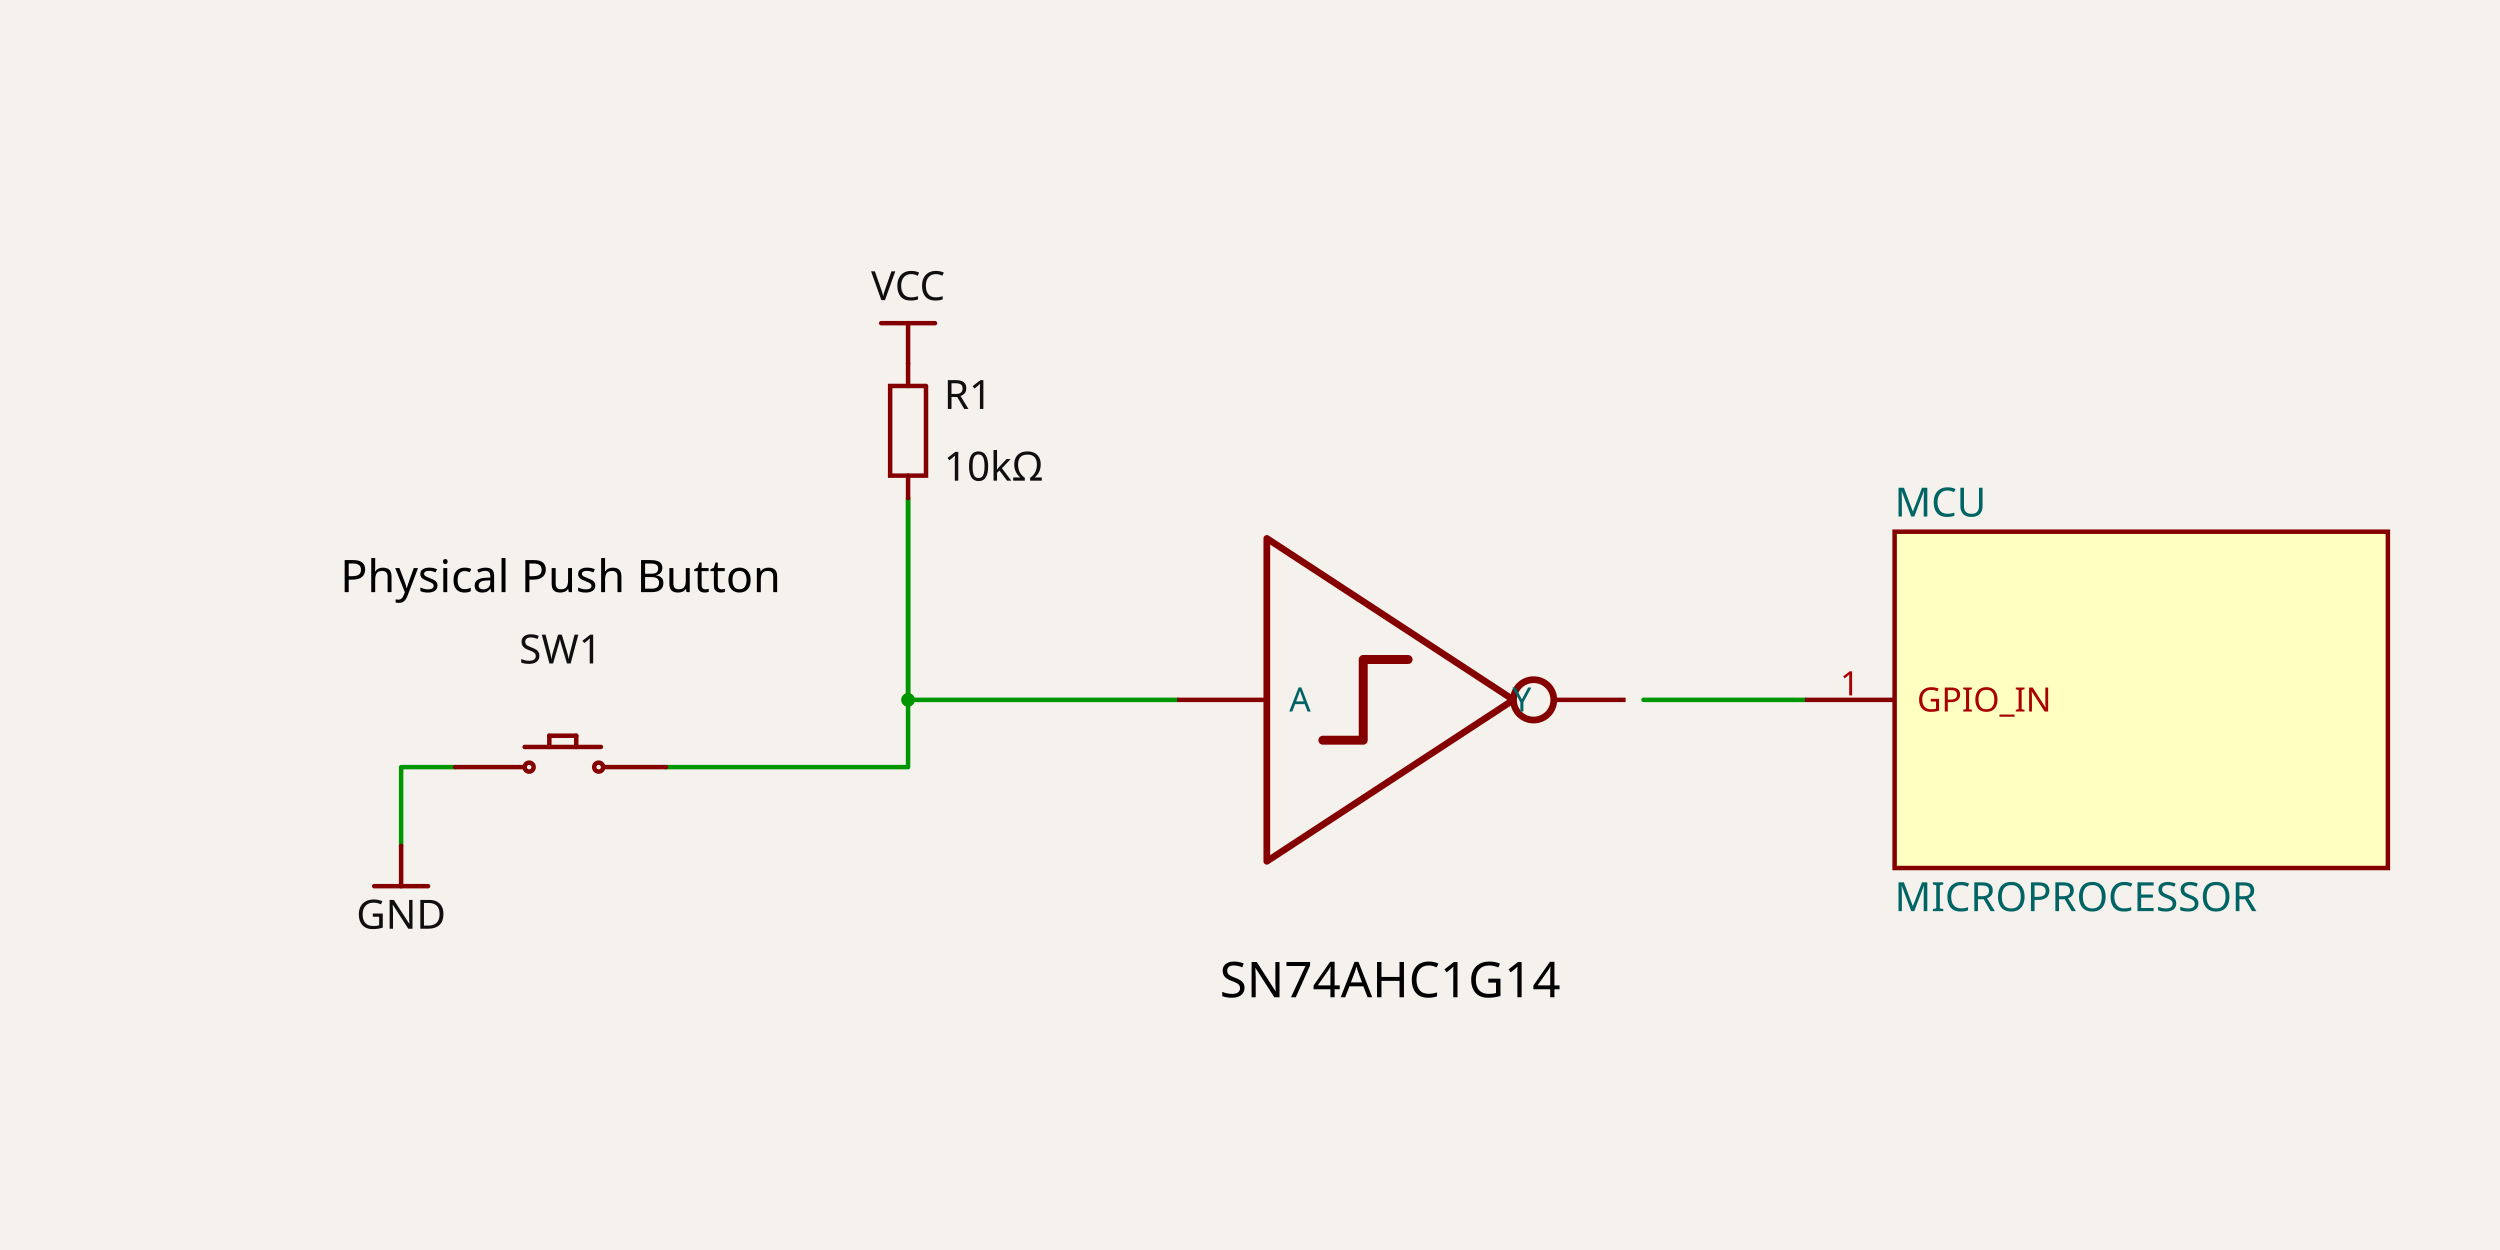
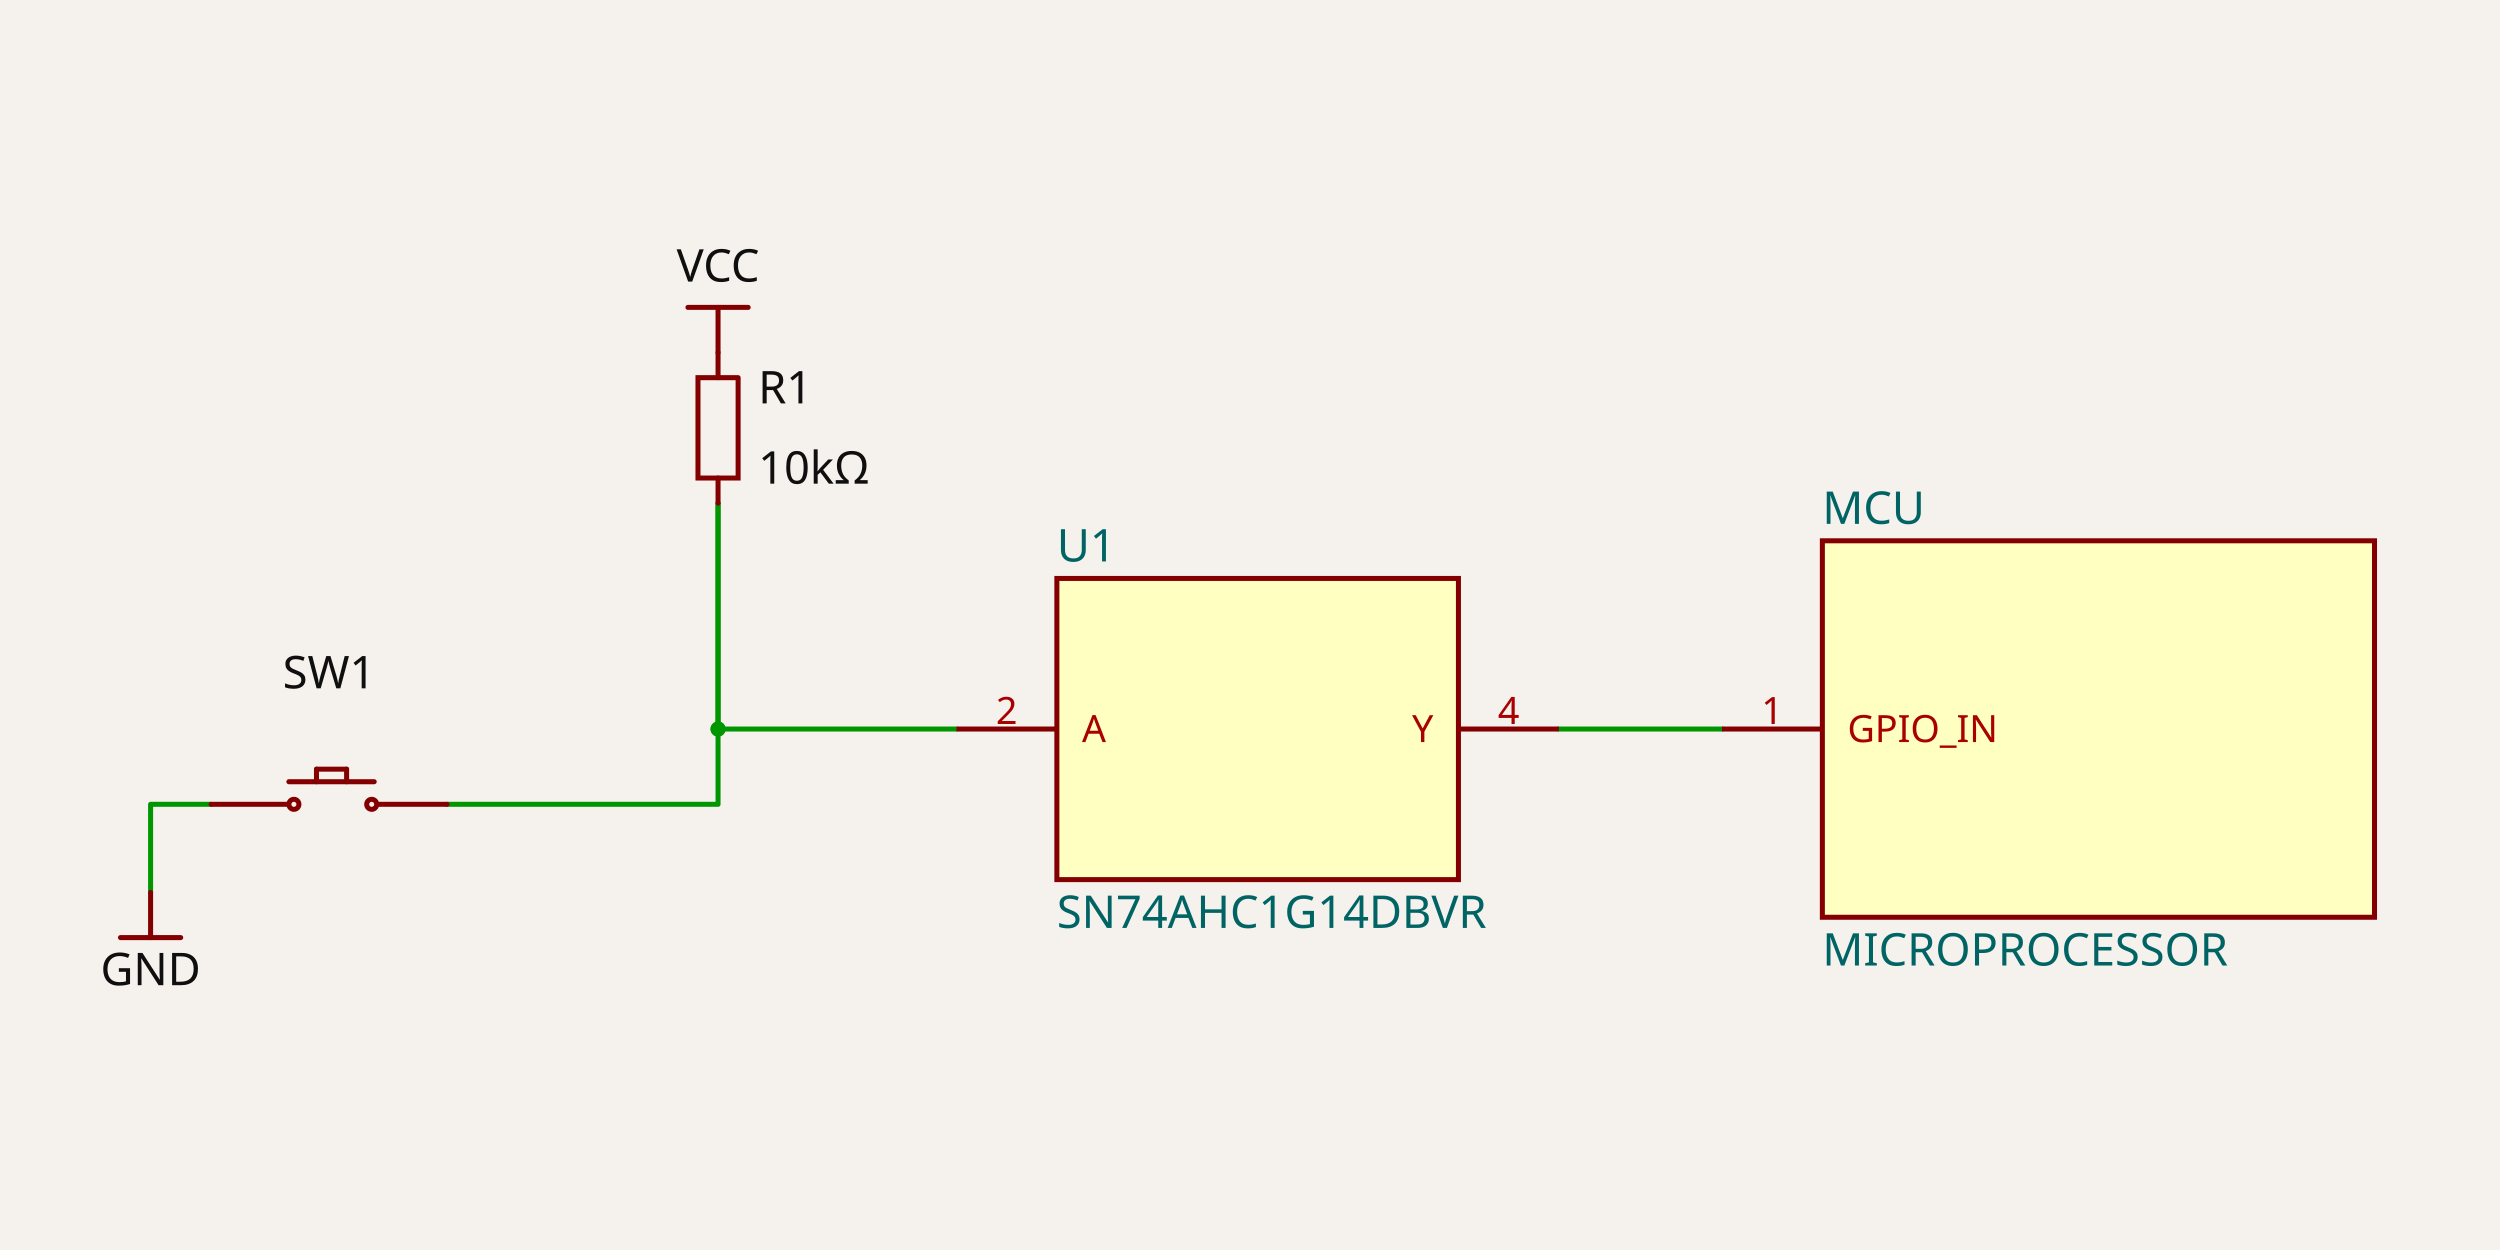
- <svg xmlns="http://www.w3.org/2000/svg" class="tscircuit-schematic" width="1200" height="600" style="background-color: rgb(245, 241, 237)" data-real-to-screen-transform="matrix(107.6233183857,0,0,-107.6233183857,667.264573991,335.931838565)">
+ <svg xmlns="http://www.w3.org/2000/svg" class="tscircuit-schematic" width="1200" height="600" style="background-color: rgb(245, 241, 237)" data-real-to-screen-transform="matrix(120.4698323461,0,0,-120.4698323461,603.6743298866,349.9347455075)">
  <style>
              .boundary { fill: rgb(245, 241, 237); }
              .schematic-boundary { fill: none; stroke: #fff; }
              .component { fill: none; stroke: rgb(132, 0, 0); }
              .chip { fill: rgb(255, 255, 194); stroke: rgb(132, 0, 0); }
              .component-pin { fill: none; stroke: rgb(132, 0, 0); }
              .text { font-family: sans-serif; fill: rgb(0, 150, 0); }
              .pin-number { fill: rgb(169, 0, 0); }
              .port-label { fill: rgb(0, 100, 100); }
              .component-name { fill: rgb(0, 100, 100); }
              
            </style>
  <rect class="boundary" x="0" y="0" width="1200" height="600" />
  <g class="trace sch-trace" data-layer="base" data-circuit-json-type="schematic_trace" data-schematic-trace-id="schematic_trace_0" data-subcircuit-connectivity-map-key="unnamedsubcircuitsubcircuit_source_group_0_connectivity_net0">
-     <path d="M 435.874 239.071 L 435.874 335.932 L 565.022 335.932" class="trace-invisible-hover-outline sch-trace-hitbox" stroke="rgb(0, 150, 0)" fill="none" stroke-width="17.22px" stroke-linecap="round" opacity="0" stroke-linejoin="round" />
-     <path class="sch-trace-path" d="M 435.874 239.071 L 435.874 335.932 L 565.022 335.932" stroke="rgb(0, 150, 0)" fill="none" stroke-width="2.152px" stroke-linecap="round" stroke-linejoin="round" />
+     <path d="M 344.664 241.512 L 344.664 349.935 L 459.111 349.935" class="trace-invisible-hover-outline sch-trace-hitbox" stroke="rgb(0, 150, 0)" fill="none" stroke-width="19.275px" stroke-linecap="round" opacity="0" stroke-linejoin="round" />
+     <path class="sch-trace-path" d="M 344.664 241.512 L 344.664 349.935 L 459.111 349.935" stroke="rgb(0, 150, 0)" fill="none" stroke-width="2.409px" stroke-linecap="round" stroke-linejoin="round" />
  </g>
  <g class="trace sch-trace" data-layer="base" data-circuit-json-type="schematic_trace" data-schematic-trace-id="schematic_trace_1" data-subcircuit-connectivity-map-key="unnamedsubcircuitsubcircuit_source_group_0_connectivity_net0">
-     <path d="M 319.641 368.219 L 435.874 368.219 L 435.874 239.071" class="trace-invisible-hover-outline sch-trace-hitbox" stroke="rgb(0, 150, 0)" fill="none" stroke-width="17.22px" stroke-linecap="round" opacity="0" stroke-linejoin="round" />
-     <path class="sch-trace-path" d="M 319.641 368.219 L 435.874 368.219 L 435.874 239.071" stroke="rgb(0, 150, 0)" fill="none" stroke-width="2.152px" stroke-linecap="round" stroke-linejoin="round" />
+     <path d="M 214.557 386.076 L 344.664 386.076 L 344.664 241.512" class="trace-invisible-hover-outline sch-trace-hitbox" stroke="rgb(0, 150, 0)" fill="none" stroke-width="19.275px" stroke-linecap="round" opacity="0" stroke-linejoin="round" />
+     <path class="sch-trace-path" d="M 214.557 386.076 L 344.664 386.076 L 344.664 241.512" stroke="rgb(0, 150, 0)" fill="none" stroke-width="2.409px" stroke-linecap="round" stroke-linejoin="round" />
  </g>
  <g class="trace sch-trace" data-layer="base" data-circuit-json-type="schematic_trace" data-schematic-trace-id="schematic_trace_2" data-subcircuit-connectivity-map-key="unnamedsubcircuitsubcircuit_source_group_0_connectivity_net1">
-     <path d="M 788.879 335.932 L 866.368 335.932" class="trace-invisible-hover-outline sch-trace-hitbox" stroke="rgb(0, 150, 0)" fill="none" stroke-width="17.22px" stroke-linecap="round" opacity="0" stroke-linejoin="round" />
-     <path class="sch-trace-path" d="M 788.879 335.932 L 866.368 335.932" stroke="rgb(0, 150, 0)" fill="none" stroke-width="2.152px" stroke-linecap="round" stroke-linejoin="round" />
+     <path d="M 748.238 349.935 L 826.544 349.935" class="trace-invisible-hover-outline sch-trace-hitbox" stroke="rgb(0, 150, 0)" fill="none" stroke-width="19.275px" stroke-linecap="round" opacity="0" stroke-linejoin="round" />
+     <path class="sch-trace-path" d="M 748.238 349.935 L 826.544 349.935" stroke="rgb(0, 150, 0)" fill="none" stroke-width="2.409px" stroke-linecap="round" stroke-linejoin="round" />
  </g>
  <g class="trace sch-trace" data-layer="base" data-circuit-json-type="schematic_trace" data-schematic-trace-id="schematic_trace_3" data-subcircuit-connectivity-map-key="unnamedsubcircuitsubcircuit_source_group_0_connectivity_net3">
-     <path d="M 218.475 368.219 L 192.538 368.219 L 192.538 405.995" class="trace-invisible-hover-outline sch-trace-hitbox" stroke="rgb(0, 150, 0)" fill="none" stroke-width="17.22px" stroke-linecap="round" opacity="0" stroke-linejoin="round" />
-     <path class="sch-trace-path" d="M 218.475 368.219 L 192.538 368.219 L 192.538 405.995" stroke="rgb(0, 150, 0)" fill="none" stroke-width="2.152px" stroke-linecap="round" stroke-linejoin="round" />
+     <path d="M 101.315 386.076 L 72.282 386.076 L 72.282 428.361" class="trace-invisible-hover-outline sch-trace-hitbox" stroke="rgb(0, 150, 0)" fill="none" stroke-width="19.275px" stroke-linecap="round" opacity="0" stroke-linejoin="round" />
+     <path class="sch-trace-path" d="M 101.315 386.076 L 72.282 386.076 L 72.282 428.361" stroke="rgb(0, 150, 0)" fill="none" stroke-width="2.409px" stroke-linecap="round" stroke-linejoin="round" />
  </g>
  <g class="trace-overlays sch-trace-overlays" data-layer="overlay" data-circuit-json-type="schematic_trace" data-schematic-trace-id="schematic_trace_0" data-subcircuit-connectivity-map-key="unnamedsubcircuitsubcircuit_source_group_0_connectivity_net0">
-     <circle cx="435.874" cy="335.932" r="3.229" class="trace-junction sch-trace-junction" fill="rgb(0, 150, 0)" />
+     <circle cx="344.664" cy="349.935" r="3.614" class="trace-junction sch-trace-junction" fill="rgb(0, 150, 0)" />
  </g>
  <g class="trace-overlays sch-trace-overlays" data-layer="overlay" data-circuit-json-type="schematic_trace" data-schematic-trace-id="schematic_trace_1" data-subcircuit-connectivity-map-key="unnamedsubcircuitsubcircuit_source_group_0_connectivity_net0">
-     <circle cx="435.874" cy="335.932" r="3.229" class="trace-junction sch-trace-junction" fill="rgb(0, 150, 0)" />
+     <circle cx="344.664" cy="349.935" r="3.614" class="trace-junction sch-trace-junction" fill="rgb(0, 150, 0)" />
  </g>
  <g class="trace-overlays sch-trace-overlays" data-layer="overlay" data-circuit-json-type="schematic_trace" data-schematic-trace-id="schematic_trace_2" data-subcircuit-connectivity-map-key="unnamedsubcircuitsubcircuit_source_group_0_connectivity_net1" />
  <g class="trace-overlays sch-trace-overlays" data-layer="overlay" data-circuit-json-type="schematic_trace" data-schematic-trace-id="schematic_trace_3" data-subcircuit-connectivity-map-key="unnamedsubcircuitsubcircuit_source_group_0_connectivity_net3" />
  <g class="sch-component" data-circuit-json-type="schematic_component" data-schematic-component-id="schematic_component_0">
-     <line class="sch-line" x1="565.022" y1="335.932" x2="608.072" y2="335.932" stroke="rgba(132, 0, 0)" stroke-width="2.152" data-schematic-line-id="schematic_line_0" data-schematic-component-id="schematic_component_0" />
-     <line class="sch-line" x1="780.269" y1="335.932" x2="745.83" y2="335.932" stroke="rgba(132, 0, 0)" stroke-width="2.152" data-schematic-line-id="schematic_line_1" data-schematic-component-id="schematic_component_0" />
-     <path class="sch-path" d="M 608.072 258.443 L 608.072 413.421 L 726.457 335.932 L 608.072 258.443" stroke="#840000" stroke-width="3.229" fill="none" stroke-linecap="round" stroke-linejoin="round" data-schematic-component-id="schematic_component_0" />
-     <path class="sch-path" d="M 634.978 355.304 L 654.35 355.304 L 654.35 316.56 L 675.874 316.56" stroke="#840000" stroke-width="4.305" fill="none" stroke-linecap="round" stroke-linejoin="round" data-schematic-component-id="schematic_component_0" />
-     <circle class="sch-circle" cx="736.143" cy="335.932" r="9.686" fill="none" stroke="#840000" stroke-width="3.229" data-schematic-circle-id="schematic_circle_0" data-schematic-component-id="schematic_component_0" />
-     <text class="port-label sch-pin-label" x="618.834" y="335.932" style="font-family: sans-serif;" fill="rgb(0, 100, 100)" text-anchor="start" dominant-baseline="middle" font-size="16.143px" transform="">A</text>
-     <text class="port-label sch-pin-label" x="735.067" y="335.932" style="font-family: sans-serif;" fill="rgb(0, 100, 100)" text-anchor="end" dominant-baseline="middle" font-size="16.143px" transform="">Y</text>
+     <rect class="component chip sch-component-body" x="507.298" y="277.653" width="192.752" height="144.564" stroke-width="2.409px" fill="rgb(255, 255, 194)" stroke="rgb(132, 0, 0)" />
+     <rect class="component-overlay sch-component-overlay" x="507.298" y="277.653" width="192.752" height="144.564" fill="transparent" />
+     <text class="sch-text" x="507.298" y="437.878" fill="#006464" text-anchor="start" dominant-baseline="middle" font-family="sans-serif" font-size="21.685px" transform="rotate(0, 507.2985, 437.8777)">SN74AHC1G14DBVR</text>
+     <text class="sch-text" x="507.298" y="261.992" fill="#006464" text-anchor="start" dominant-baseline="middle" font-family="sans-serif" font-size="21.685px" transform="rotate(0, 507.2985, 261.9918)">U1</text>
+     <line class="component-pin sch-component-pin sch-port-line" x1="507.298" y1="349.935" x2="459.111" y2="349.935" stroke-width="2.409px" />
+     <g class="sch-port" data-schematic-port-id="source_port_1">
+       <rect x="456.701" y="347.525" width="4.819" height="4.819" opacity="0" />
+     </g>
+     <text class="pin-number sch-pin-number" x="483.204" y="347.525" style="font-family: sans-serif;" fill="rgb(169, 0, 0)" text-anchor="middle" dominant-baseline="auto" font-size="18.07px" transform="">2</text>
+     <text class="pin-number sch-pin-label" x="519.345" y="349.935" style="font-family: sans-serif;" fill="rgb(169, 0, 0)" text-anchor="start" dominant-baseline="middle" font-size="18.07px" transform="">A</text>
+     <line class="component-pin sch-component-pin sch-port-line" x1="700.05" y1="349.935" x2="748.238" y2="349.935" stroke-width="2.409px" />
+     <g class="sch-port" data-schematic-port-id="source_port_3">
+       <rect x="745.829" y="347.525" width="4.819" height="4.819" opacity="0" />
+     </g>
+     <text class="pin-number sch-pin-number" x="724.144" y="347.525" style="font-family: sans-serif;" fill="rgb(169, 0, 0)" text-anchor="middle" dominant-baseline="auto" font-size="18.07px" transform="">4</text>
+     <text class="pin-number sch-pin-label" x="688.003" y="349.935" style="font-family: sans-serif;" fill="rgb(169, 0, 0)" text-anchor="end" dominant-baseline="middle" font-size="18.07px" transform="">Y</text>
  </g>
  <g class="sch-component" data-circuit-json-type="schematic_component" data-schematic-component-id="schematic_component_1">
-     <rect class="component-overlay sch-component-overlay" x="218.475" y="353.152" width="101.166" height="15.067" fill="transparent" />
-     <path class="sch-component-symbol-path" d="M 263.677 353.152 L 263.677 358.533" stroke="rgb(132, 0, 0)" fill="none" stroke-width="2.152px" stroke-linecap="round" />
-     <path class="sch-component-symbol-path" d="M 263.677 353.152 L 276.592 353.152" stroke="rgb(132, 0, 0)" fill="none" stroke-width="2.152px" stroke-linecap="round" />
-     <path class="sch-component-symbol-path" d="M 276.592 353.152 L 276.592 358.533" stroke="rgb(132, 0, 0)" fill="none" stroke-width="2.152px" stroke-linecap="round" />
-     <path class="sch-component-symbol-path" d="M 218.475 368.219 L 250.762 368.219" stroke="rgb(132, 0, 0)" fill="none" stroke-width="2.152px" stroke-linecap="round" />
-     <path class="sch-component-symbol-path" d="M 251.839 358.533 L 288.43 358.533" stroke="rgb(132, 0, 0)" fill="none" stroke-width="2.152px" stroke-linecap="round" />
-     <path class="sch-component-symbol-path" d="M 290.583 368.219 L 319.641 368.219" stroke="rgb(132, 0, 0)" fill="none" stroke-width="2.152px" stroke-linecap="round" />
-     <text class="sch-component-name sch-component-text" x="269.058" y="324.152" stroke="rgb(245, 241, 237)" stroke-width="2.152px" paint-order="stroke" fill="rgb(15, 15, 15)" font-family="sans-serif" text-anchor="middle" dominant-baseline="ideographic" font-size="19.372px">SW1</text>
-     <text class="sch-component-text" x="269.058" y="401.523" fill="rgb(15, 15, 15)" font-family="sans-serif" text-anchor="middle" dominant-baseline="hanging" font-size="19.372px" />
-     <circle class="sch-component-symbol-circle" cx="253.991" cy="368.219" r="2.152px" stroke-width="2.152px" fill="none" stroke="rgb(132, 0, 0)" />
-     <circle class="sch-component-symbol-circle" cx="287.354" cy="368.219" r="2.152px" stroke-width="2.152px" fill="none" stroke="rgb(132, 0, 0)" />
+     <rect class="component-overlay sch-component-overlay" x="101.315" y="369.21" width="113.242" height="16.866" fill="transparent" />
+     <path class="sch-component-symbol-path" d="M 151.912 369.21 L 151.912 375.233" stroke="rgb(132, 0, 0)" fill="none" stroke-width="2.409px" stroke-linecap="round" />
+     <path class="sch-component-symbol-path" d="M 151.912 369.21 L 166.369 369.21" stroke="rgb(132, 0, 0)" fill="none" stroke-width="2.409px" stroke-linecap="round" />
+     <path class="sch-component-symbol-path" d="M 166.369 369.21 L 166.369 375.233" stroke="rgb(132, 0, 0)" fill="none" stroke-width="2.409px" stroke-linecap="round" />
+     <path class="sch-component-symbol-path" d="M 101.315 386.076 L 137.456 386.076" stroke="rgb(132, 0, 0)" fill="none" stroke-width="2.409px" stroke-linecap="round" />
+     <path class="sch-component-symbol-path" d="M 138.661 375.233 L 179.621 375.233" stroke="rgb(132, 0, 0)" fill="none" stroke-width="2.409px" stroke-linecap="round" />
+     <path class="sch-component-symbol-path" d="M 182.03 386.076 L 214.557 386.076" stroke="rgb(132, 0, 0)" fill="none" stroke-width="2.409px" stroke-linecap="round" />
+     <text class="sch-component-name sch-component-text" x="157.936" y="336.749" stroke="rgb(245, 241, 237)" stroke-width="2.409px" paint-order="stroke" fill="rgb(15, 15, 15)" font-family="sans-serif" text-anchor="middle" dominant-baseline="ideographic" font-size="21.685px">SW1</text>
+     <text class="sch-component-text" x="157.936" y="423.356" fill="rgb(15, 15, 15)" font-family="sans-serif" text-anchor="middle" dominant-baseline="hanging" font-size="21.685px" />
+     <circle class="sch-component-symbol-circle" cx="141.07" cy="386.076" r="2.409px" stroke-width="2.409px" fill="none" stroke="rgb(132, 0, 0)" />
+     <circle class="sch-component-symbol-circle" cx="178.416" cy="386.076" r="2.409px" stroke-width="2.409px" fill="none" stroke="rgb(132, 0, 0)" />
  </g>
  <g class="sch-component" data-circuit-json-type="schematic_component" data-schematic-component-id="schematic_component_2">
-     <rect class="component-overlay sch-component-overlay" x="427.267" y="174.497" width="17.215" height="64.574" fill="transparent" />
-     <path class="sch-component-symbol-path" d="M 435.874 174.497 L 435.874 185.261" stroke="rgb(132, 0, 0)" fill="none" stroke-width="2.152px" stroke-linecap="round" />
-     <path class="sch-component-symbol-path" d="M 435.874 228.306 L 435.874 239.071" stroke="rgb(132, 0, 0)" fill="none" stroke-width="2.152px" stroke-linecap="round" />
-     <path class="sch-component-symbol-path" d="M 444.482 185.261 L 444.482 228.306 L 427.267 228.306 L 427.267 185.261 L 444.482 185.261" stroke="rgb(132, 0, 0)" fill="none" stroke-width="2.152px" stroke-linecap="round" />
-     <text class="sch-component-name sch-component-text" x="453.094" y="189.564" stroke="rgb(245, 241, 237)" stroke-width="2.152px" paint-order="stroke" fill="rgb(15, 15, 15)" font-family="sans-serif" text-anchor="start" dominant-baseline="middle" font-size="19.372px">R1</text>
-     <text class="sch-component-text" x="453.094" y="224.004" fill="rgb(15, 15, 15)" font-family="sans-serif" text-anchor="start" dominant-baseline="middle" font-size="19.372px">10kΩ</text>
+     <rect class="component-overlay sch-component-overlay" x="335.029" y="169.23" width="19.27" height="72.282" fill="transparent" />
+     <path class="sch-component-symbol-path" d="M 344.664 169.23 L 344.664 181.279" stroke="rgb(132, 0, 0)" fill="none" stroke-width="2.409px" stroke-linecap="round" />
+     <path class="sch-component-symbol-path" d="M 344.664 229.463 L 344.664 241.512" stroke="rgb(132, 0, 0)" fill="none" stroke-width="2.409px" stroke-linecap="round" />
+     <path class="sch-component-symbol-path" d="M 354.299 181.279 L 354.299 229.463 L 335.029 229.463 L 335.029 181.279 L 354.299 181.279" stroke="rgb(132, 0, 0)" fill="none" stroke-width="2.409px" stroke-linecap="round" />
+     <text class="sch-component-name sch-component-text" x="363.939" y="186.096" stroke="rgb(245, 241, 237)" stroke-width="2.409px" paint-order="stroke" fill="rgb(15, 15, 15)" font-family="sans-serif" text-anchor="start" dominant-baseline="middle" font-size="21.685px">R1</text>
+     <text class="sch-component-text" x="363.939" y="224.646" fill="rgb(15, 15, 15)" font-family="sans-serif" text-anchor="start" dominant-baseline="middle" font-size="21.685px">10kΩ</text>
  </g>
  <g class="sch-component" data-circuit-json-type="schematic_component" data-schematic-component-id="schematic_component_3">
-     <rect class="component chip sch-component-body" x="909.417" y="255.214" width="236.771" height="161.435" stroke-width="2.152px" fill="rgb(255, 255, 194)" stroke="rgb(132, 0, 0)" />
-     <rect class="component-overlay sch-component-overlay" x="909.417" y="255.214" width="236.771" height="161.435" fill="transparent" />
-     <text class="sch-text" x="909.417" y="430.64" fill="#006464" text-anchor="start" dominant-baseline="middle" font-family="sans-serif" font-size="19.372px" transform="rotate(0, 909.417, 430.6404)">MICROPROCESSOR</text>
-     <text class="sch-text" x="909.417" y="241.223" fill="#006464" text-anchor="start" dominant-baseline="middle" font-family="sans-serif" font-size="19.372px" transform="rotate(0, 909.417, 241.2233)">MCU</text>
-     <line class="component-pin sch-component-pin sch-port-line" x1="909.417" y1="335.932" x2="866.368" y2="335.932" stroke-width="2.152px" />
-     <g class="sch-port" data-schematic-port-id="source_port_9">
-       <rect x="864.215" y="333.779" width="4.305" height="4.305" opacity="0" />
+     <rect class="component chip sch-component-body" x="874.731" y="259.582" width="265.034" height="180.705" stroke-width="2.409px" fill="rgb(255, 255, 194)" stroke="rgb(132, 0, 0)" />
+     <rect class="component-overlay sch-component-overlay" x="874.731" y="259.582" width="265.034" height="180.705" fill="transparent" />
+     <text class="sch-text" x="874.731" y="455.948" fill="#006464" text-anchor="start" dominant-baseline="middle" font-family="sans-serif" font-size="21.685px" transform="rotate(0, 874.7315, 455.9482)">MICROPROCESSOR</text>
+     <text class="sch-text" x="874.731" y="243.921" fill="#006464" text-anchor="start" dominant-baseline="middle" font-family="sans-serif" font-size="21.685px" transform="rotate(0, 874.7315, 243.9213)">MCU</text>
+     <line class="component-pin sch-component-pin sch-port-line" x1="874.731" y1="349.935" x2="826.544" y2="349.935" stroke-width="2.409px" />
+     <g class="sch-port" data-schematic-port-id="source_port_11">
+       <rect x="824.134" y="347.525" width="4.819" height="4.819" opacity="0" />
    </g>
-     <text class="pin-number sch-pin-number" x="887.892" y="333.779" style="font-family: sans-serif;" fill="rgb(169, 0, 0)" text-anchor="middle" dominant-baseline="auto" font-size="16.143px" transform="">1</text>
-     <text class="pin-number sch-pin-label" x="920.179" y="335.932" style="font-family: sans-serif;" fill="rgb(169, 0, 0)" text-anchor="start" dominant-baseline="middle" font-size="16.143px" transform="">GPIO_IN</text>
-   </g>
-   <g class="schematic-port-hover sch-port-hover" data-schematic-port-id="source_port_0">
-     <circle cx="565.022" cy="335.932" r="4.305" fill="red" opacity="0" />
+     <text class="pin-number sch-pin-number" x="850.637" y="347.525" style="font-family: sans-serif;" fill="rgb(169, 0, 0)" text-anchor="middle" dominant-baseline="auto" font-size="18.07px" transform="">1</text>
+     <text class="pin-number sch-pin-label" x="886.778" y="349.935" style="font-family: sans-serif;" fill="rgb(169, 0, 0)" text-anchor="start" dominant-baseline="middle" font-size="18.07px" transform="">GPIO_IN</text>
  </g>
  <g class="schematic-port-hover sch-port-hover" data-schematic-port-id="source_port_1">
-     <circle cx="780.269" cy="335.932" r="4.305" fill="red" opacity="0" />
+     <circle cx="459.111" cy="349.935" r="4.819" fill="red" opacity="0" />
  </g>
  <g class="schematic-port-hover sch-port-hover" data-schematic-port-id="source_port_3">
-     <circle cx="667.265" cy="454.317" r="4.305" fill="red" opacity="0" />
-   </g>
-   <g class="schematic-port-hover sch-port-hover" data-schematic-port-id="source_port_4">
-     <circle cx="667.265" cy="217.546" r="4.305" fill="red" opacity="0" />
+     <circle cx="748.238" cy="349.935" r="4.819" fill="red" opacity="0" />
  </g>
  <g class="schematic-port-hover sch-port-hover" data-schematic-port-id="source_port_5">
-     <circle cx="218.475" cy="368.219" r="4.305" fill="red" opacity="0" />
+     <circle cx="101.315" cy="386.076" r="4.819" fill="red" opacity="0" />
  </g>
  <g class="schematic-port-hover sch-port-hover" data-schematic-port-id="source_port_6">
-     <circle cx="319.641" cy="368.219" r="4.305" fill="red" opacity="0" />
-   </g>
-   <g class="schematic-port-hover sch-port-hover" data-schematic-port-id="source_port_7">
-     <circle cx="435.874" cy="174.497" r="4.305" fill="red" opacity="0" />
-   </g>
-   <g class="schematic-port-hover sch-port-hover" data-schematic-port-id="source_port_8">
-     <circle cx="435.874" cy="239.071" r="4.305" fill="red" opacity="0" />
+     <circle cx="214.557" cy="386.076" r="4.819" fill="red" opacity="0" />
  </g>
  <g class="schematic-port-hover sch-port-hover" data-schematic-port-id="source_port_9">
-     <circle cx="866.368" cy="335.932" r="4.305" fill="red" opacity="0" />
+     <circle cx="344.664" cy="169.23" r="4.819" fill="red" opacity="0" />
  </g>
-   <rect class="component-overlay sch-component-overlay sch-net-label-overlay" data-circuit-json-type="schematic_net_label" data-schematic-net-label-id="schematic_net_label_0" x="179.623" y="405.995" width="25.83" height="19.372" fill="transparent" />
-   <path class="sch-net-label-symbol-path" data-circuit-json-type="schematic_net_label" data-schematic-net-label-id="schematic_net_label_0" d="M 179.623 425.367 L 205.453 425.367" stroke="rgb(132, 0, 0)" fill="none" stroke-width="2.152px" stroke-linecap="round" />
-   <path class="sch-net-label-symbol-path" data-circuit-json-type="schematic_net_label" data-schematic-net-label-id="schematic_net_label_0" d="M 192.538 425.367 L 192.538 405.995" stroke="rgb(132, 0, 0)" fill="none" stroke-width="2.152px" stroke-linecap="round" />
-   <text class="sch-net-label-symbol-text" data-circuit-json-type="schematic_net_label" data-schematic-net-label-id="schematic_net_label_0" x="192.538" y="430.748" fill="rgb(15, 15, 15)" font-family="sans-serif" text-anchor="middle" dominant-baseline="hanging" font-size="19.372px">GND</text>
-   <rect class="component-overlay sch-component-overlay sch-net-label-overlay" data-circuit-json-type="schematic_net_label" data-schematic-net-label-id="schematic_net_label_1" x="422.96" y="155.125" width="25.83" height="19.372" fill="transparent" />
-   <path class="sch-net-label-symbol-path" data-circuit-json-type="schematic_net_label" data-schematic-net-label-id="schematic_net_label_1" d="M 448.789 155.125 L 422.96 155.125" stroke="rgb(132, 0, 0)" fill="none" stroke-width="2.152px" stroke-linecap="round" />
-   <path class="sch-net-label-symbol-path" data-circuit-json-type="schematic_net_label" data-schematic-net-label-id="schematic_net_label_1" d="M 435.874 155.125 L 435.874 174.497" stroke="rgb(132, 0, 0)" fill="none" stroke-width="2.152px" stroke-linecap="round" />
-   <text class="sch-net-label-symbol-text" data-circuit-json-type="schematic_net_label" data-schematic-net-label-id="schematic_net_label_1" x="435.874" y="149.743" fill="rgb(15, 15, 15)" font-family="sans-serif" text-anchor="middle" dominant-baseline="ideographic" font-size="19.372px">VCC</text>
-   <text class="sch-text" x="269.058" y="276.739" fill="#000000" text-anchor="middle" dominant-baseline="middle" font-family="sans-serif" font-size="21.525px" transform="rotate(0, 269.0583, 276.739)">Physical Push Button</text>
-   <text class="sch-text" x="667.265" y="470.461" fill="#000000" text-anchor="middle" dominant-baseline="middle" font-family="sans-serif" font-size="23.677px" transform="rotate(0, 667.2646, 470.461)">SN74AHC1G14</text>
+   <g class="schematic-port-hover sch-port-hover" data-schematic-port-id="source_port_10">
+     <circle cx="344.664" cy="241.512" r="4.819" fill="red" opacity="0" />
+   </g>
+   <g class="schematic-port-hover sch-port-hover" data-schematic-port-id="source_port_11">
+     <circle cx="826.544" cy="349.935" r="4.819" fill="red" opacity="0" />
+   </g>
+   <rect class="component-overlay sch-component-overlay sch-net-label-overlay" data-circuit-json-type="schematic_net_label" data-schematic-net-label-id="schematic_net_label_0" x="57.826" y="428.361" width="28.913" height="21.685" fill="transparent" />
+   <path class="sch-net-label-symbol-path" data-circuit-json-type="schematic_net_label" data-schematic-net-label-id="schematic_net_label_0" d="M 57.826 450.045 L 86.738 450.045" stroke="rgb(132, 0, 0)" fill="none" stroke-width="2.409px" stroke-linecap="round" />
+   <path class="sch-net-label-symbol-path" data-circuit-json-type="schematic_net_label" data-schematic-net-label-id="schematic_net_label_0" d="M 72.282 450.045 L 72.282 428.361" stroke="rgb(132, 0, 0)" fill="none" stroke-width="2.409px" stroke-linecap="round" />
+   <text class="sch-net-label-symbol-text" data-circuit-json-type="schematic_net_label" data-schematic-net-label-id="schematic_net_label_0" x="72.282" y="456.069" fill="rgb(15, 15, 15)" font-family="sans-serif" text-anchor="middle" dominant-baseline="hanging" font-size="21.685px">GND</text>
+   <rect class="component-overlay sch-component-overlay sch-net-label-overlay" data-circuit-json-type="schematic_net_label" data-schematic-net-label-id="schematic_net_label_1" x="330.208" y="147.545" width="28.913" height="21.685" fill="transparent" />
+   <path class="sch-net-label-symbol-path" data-circuit-json-type="schematic_net_label" data-schematic-net-label-id="schematic_net_label_1" d="M 359.121 147.545 L 330.208 147.545" stroke="rgb(132, 0, 0)" fill="none" stroke-width="2.409px" stroke-linecap="round" />
+   <path class="sch-net-label-symbol-path" data-circuit-json-type="schematic_net_label" data-schematic-net-label-id="schematic_net_label_1" d="M 344.664 147.545 L 344.664 169.23" stroke="rgb(132, 0, 0)" fill="none" stroke-width="2.409px" stroke-linecap="round" />
+   <text class="sch-net-label-symbol-text" data-circuit-json-type="schematic_net_label" data-schematic-net-label-id="schematic_net_label_1" x="344.664" y="141.522" fill="rgb(15, 15, 15)" font-family="sans-serif" text-anchor="middle" dominant-baseline="ideographic" font-size="21.685px">VCC</text>
</svg>
